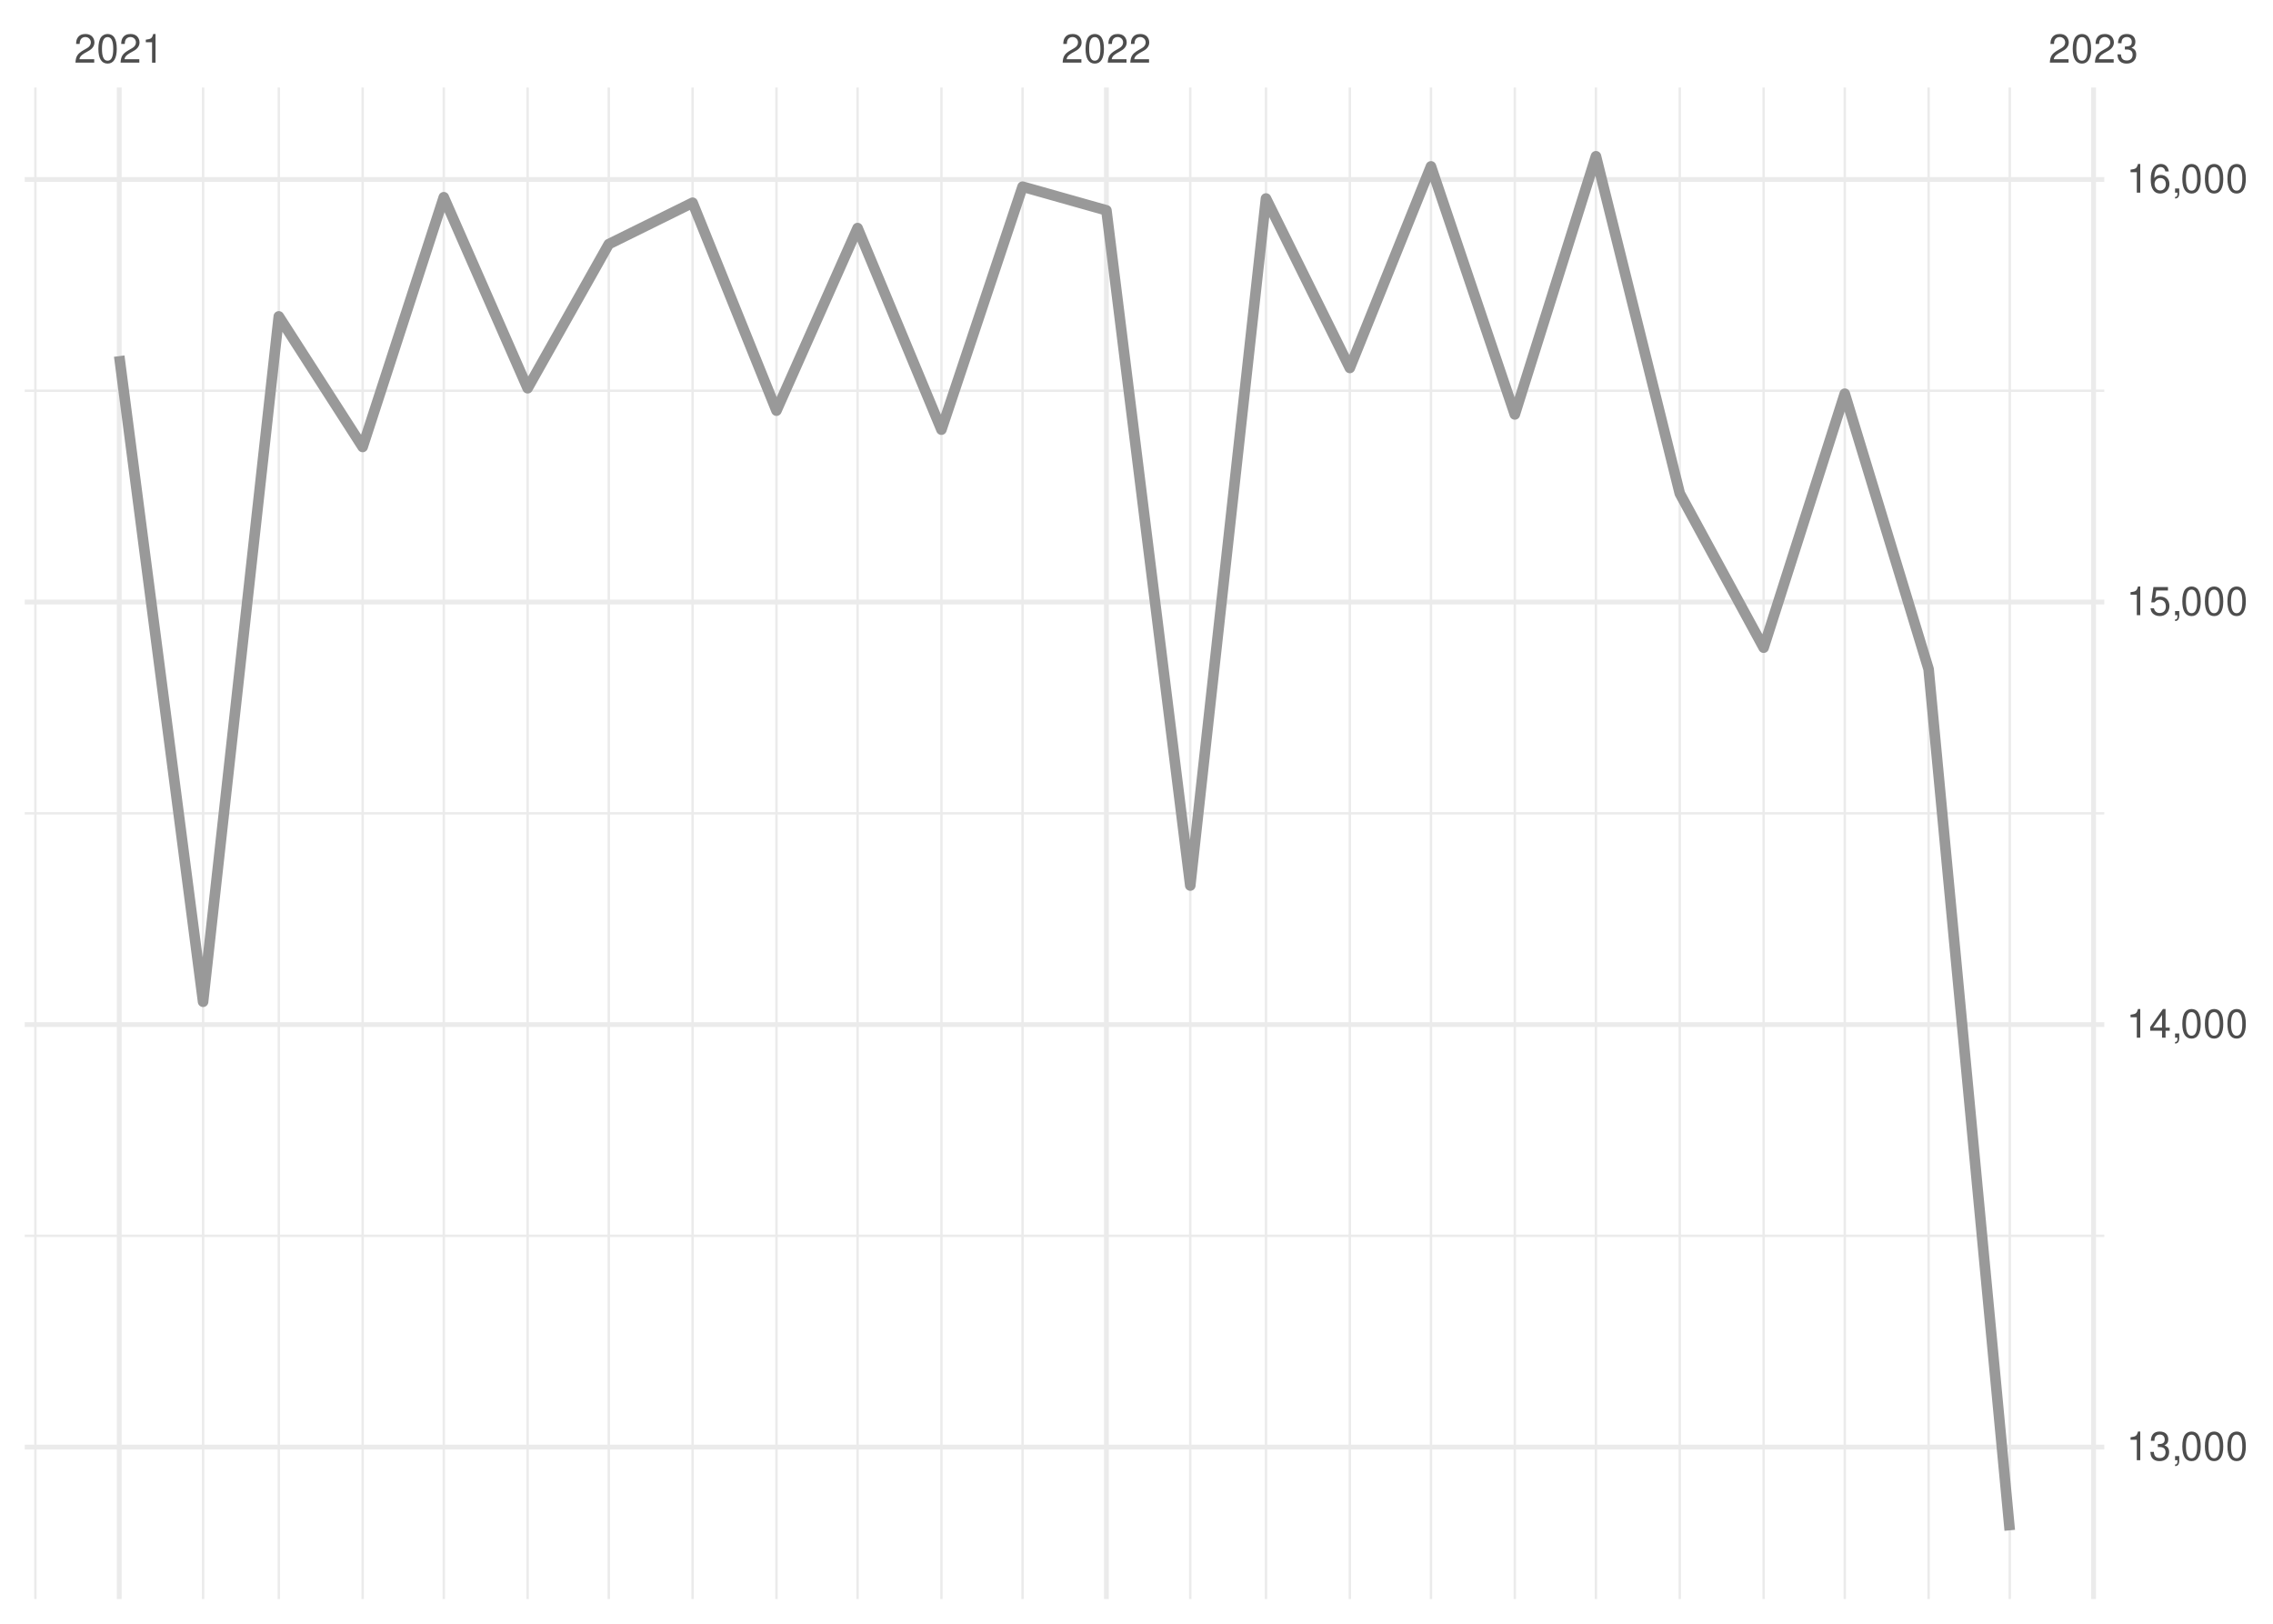
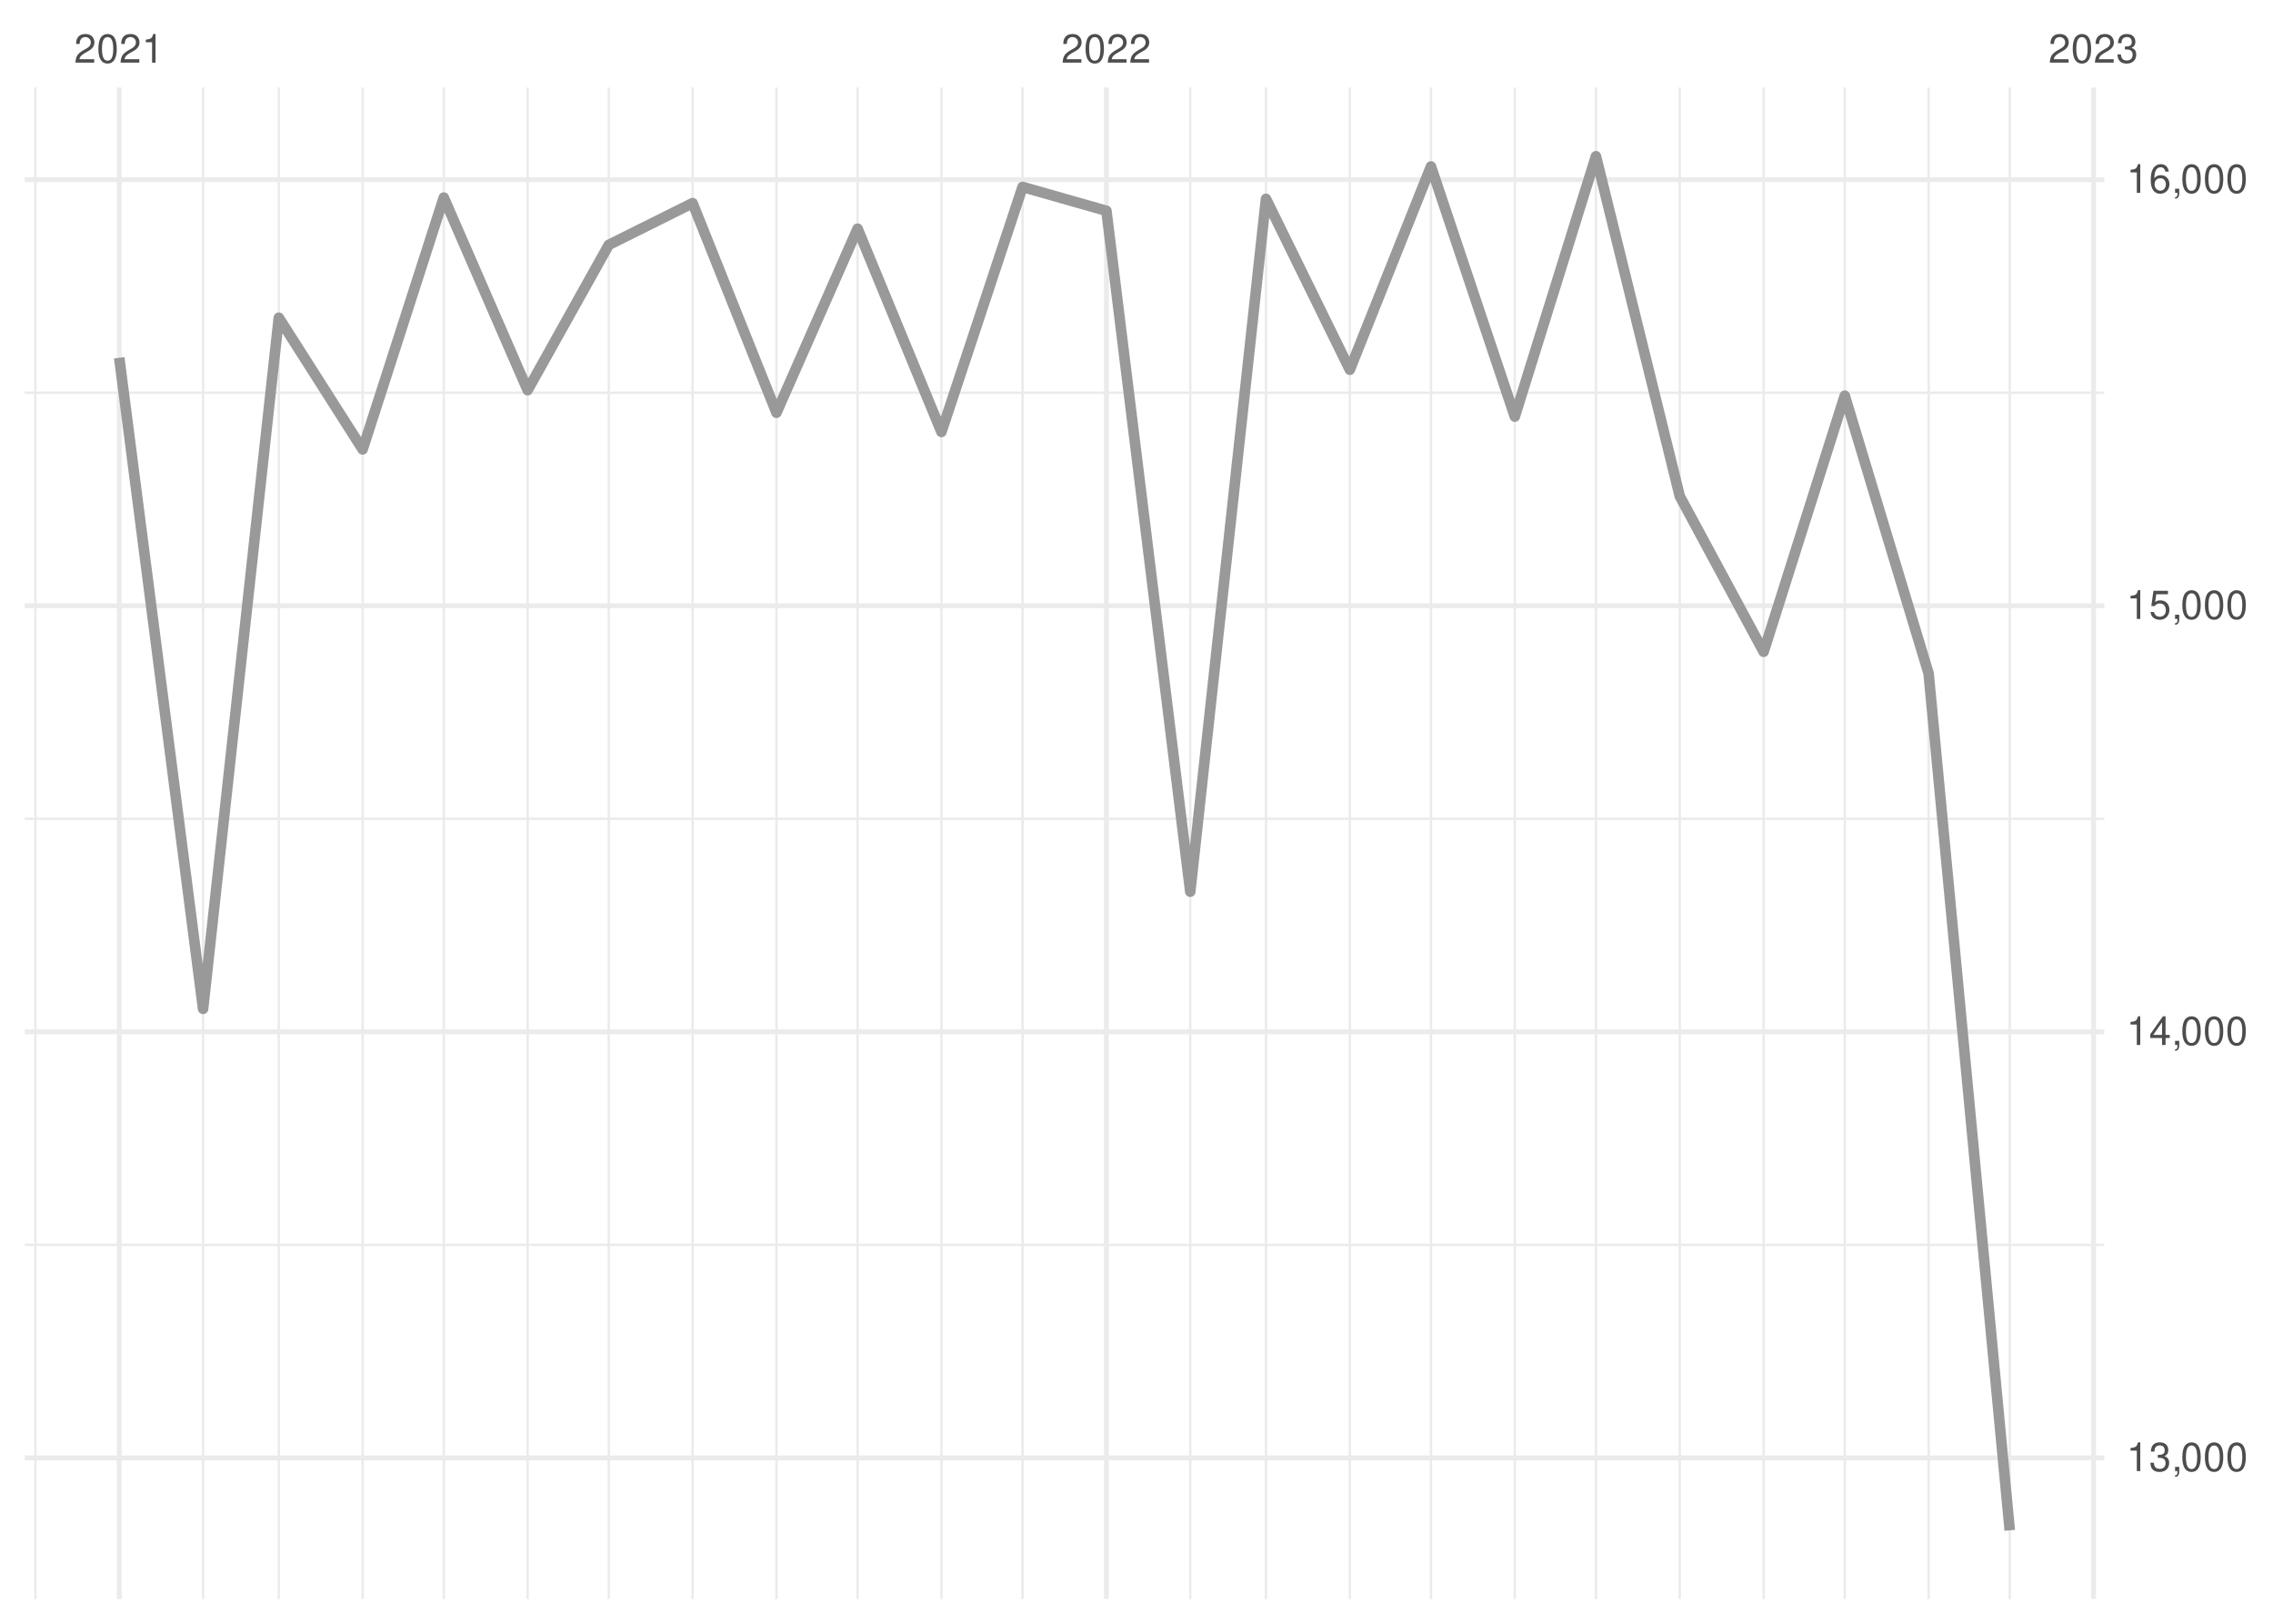
<svg xmlns="http://www.w3.org/2000/svg" xmlns:xlink="http://www.w3.org/1999/xlink" width="504pt" height="360pt" viewBox="0 0 504 360" version="1.1">
  <defs>
    <g>
      <symbol overflow="visible" id="glyph0-0">
        <path style="stroke:none;" d="" />
      </symbol>
      <symbol overflow="visible" id="glyph0-1">
        <path style="stroke:none;" d="M 4.453 -0.766 L 1.172 -0.766 C 1.25 -1.297 1.531 -1.625 2.297 -2.094 L 3.172 -2.594 C 4.047 -3.062 4.5 -3.719 4.5 -4.5 C 4.5 -5.031 4.281 -5.531 3.922 -5.875 C 3.547 -6.203 3.094 -6.359 2.5 -6.359 C 1.703 -6.359 1.125 -6.078 0.781 -5.531 C 0.547 -5.203 0.453 -4.797 0.438 -4.156 L 1.219 -4.156 C 1.234 -4.594 1.297 -4.844 1.406 -5.062 C 1.594 -5.438 2 -5.688 2.469 -5.688 C 3.172 -5.688 3.703 -5.172 3.703 -4.484 C 3.703 -3.969 3.406 -3.531 2.859 -3.219 L 2.047 -2.75 C 0.75 -2 0.375 -1.406 0.297 -0.016 L 4.453 -0.016 Z M 4.453 -0.766 " />
      </symbol>
      <symbol overflow="visible" id="glyph0-2">
        <path style="stroke:none;" d="M 2.422 -6.359 C 1.844 -6.359 1.312 -6.094 0.984 -5.672 C 0.578 -5.109 0.375 -4.25 0.375 -3.078 C 0.375 -0.938 1.078 0.203 2.422 0.203 C 3.734 0.203 4.453 -0.938 4.453 -3.031 C 4.453 -4.25 4.266 -5.078 3.859 -5.672 C 3.531 -6.109 3.016 -6.359 2.422 -6.359 Z M 2.422 -5.672 C 3.25 -5.672 3.672 -4.828 3.672 -3.094 C 3.672 -1.281 3.266 -0.438 2.406 -0.438 C 1.578 -0.438 1.172 -1.312 1.172 -3.062 C 1.172 -4.828 1.578 -5.672 2.422 -5.672 Z M 2.422 -5.672 " />
      </symbol>
      <symbol overflow="visible" id="glyph0-3">
        <path style="stroke:none;" d="M 2.281 -4.531 L 2.281 0 L 3.047 0 L 3.047 -6.359 L 2.547 -6.359 C 2.266 -5.391 2.094 -5.25 0.891 -5.094 L 0.891 -4.531 Z M 2.281 -4.531 " />
      </symbol>
      <symbol overflow="visible" id="glyph0-4">
        <path style="stroke:none;" d="M 1.938 -2.922 L 2.359 -2.922 C 3.203 -2.922 3.656 -2.531 3.656 -1.766 C 3.656 -0.969 3.172 -0.484 2.375 -0.484 C 1.516 -0.484 1.109 -0.922 1.062 -1.844 L 0.281 -1.844 C 0.312 -1.344 0.406 -1 0.547 -0.719 C 0.875 -0.109 1.484 0.203 2.344 0.203 C 3.625 0.203 4.453 -0.578 4.453 -1.781 C 4.453 -2.594 4.141 -3.031 3.391 -3.297 C 3.969 -3.531 4.266 -3.969 4.266 -4.609 C 4.266 -5.703 3.547 -6.359 2.359 -6.359 C 1.109 -6.359 0.438 -5.656 0.406 -4.312 L 1.188 -4.312 C 1.203 -4.703 1.234 -4.922 1.328 -5.109 C 1.5 -5.469 1.891 -5.688 2.375 -5.688 C 3.062 -5.688 3.469 -5.266 3.469 -4.578 C 3.469 -4.141 3.312 -3.859 2.969 -3.719 C 2.766 -3.625 2.484 -3.594 1.938 -3.578 Z M 1.938 -2.922 " />
      </symbol>
      <symbol overflow="visible" id="glyph0-5">
        <path style="stroke:none;" d="M 0.766 -0.922 L 0.766 0 L 1.297 0 L 1.297 0.156 C 1.297 0.766 1.172 0.938 0.766 0.953 L 0.766 1.297 C 1.344 1.312 1.688 0.891 1.688 0.141 L 1.688 -0.922 Z M 0.766 -0.922 " />
      </symbol>
      <symbol overflow="visible" id="glyph0-6">
        <path style="stroke:none;" d="M 2.875 -1.547 L 2.875 0 L 3.656 0 L 3.656 -1.547 L 4.578 -1.547 L 4.578 -2.234 L 3.656 -2.234 L 3.656 -6.359 L 3.078 -6.359 L 0.25 -2.359 L 0.25 -1.547 Z M 2.875 -2.234 L 0.922 -2.234 L 2.875 -5.047 Z M 2.875 -2.234 " />
      </symbol>
      <symbol overflow="visible" id="glyph0-7">
        <path style="stroke:none;" d="M 4.188 -6.234 L 0.969 -6.234 L 0.5 -2.844 L 1.219 -2.844 C 1.578 -3.266 1.875 -3.422 2.359 -3.422 C 3.203 -3.422 3.719 -2.844 3.719 -1.922 C 3.719 -1.031 3.203 -0.484 2.359 -0.484 C 1.688 -0.484 1.266 -0.828 1.078 -1.531 L 0.312 -1.531 C 0.406 -1.016 0.5 -0.781 0.688 -0.547 C 1.031 -0.078 1.672 0.203 2.375 0.203 C 3.641 0.203 4.516 -0.719 4.516 -2.031 C 4.516 -3.266 3.688 -4.109 2.5 -4.109 C 2.062 -4.109 1.703 -4 1.344 -3.734 L 1.594 -5.469 L 4.188 -5.469 Z M 4.188 -6.234 " />
      </symbol>
      <symbol overflow="visible" id="glyph0-8">
        <path style="stroke:none;" d="M 4.375 -4.703 C 4.234 -5.75 3.562 -6.359 2.609 -6.359 C 1.922 -6.359 1.312 -6.031 0.938 -5.453 C 0.547 -4.828 0.375 -4.062 0.375 -2.906 C 0.375 -1.828 0.531 -1.156 0.906 -0.594 C 1.234 -0.078 1.781 0.203 2.469 0.203 C 3.656 0.203 4.516 -0.688 4.516 -1.922 C 4.516 -3.094 3.719 -3.922 2.609 -3.922 C 1.984 -3.922 1.5 -3.688 1.172 -3.234 C 1.172 -4.797 1.672 -5.672 2.562 -5.672 C 3.109 -5.672 3.484 -5.328 3.609 -4.703 Z M 2.5 -3.234 C 3.25 -3.234 3.719 -2.703 3.719 -1.859 C 3.719 -1.062 3.188 -0.484 2.484 -0.484 C 1.766 -0.484 1.219 -1.094 1.219 -1.906 C 1.219 -2.688 1.734 -3.234 2.5 -3.234 Z M 2.5 -3.234 " />
      </symbol>
    </g>
    <clipPath id="clip1">
-       <path d="M 5.48 273 L 466.59 273 L 466.59 275 L 5.48 275 Z M 5.48 273 " />
+       <path d="M 5.48 275 L 466.59 275 L 466.59 277 L 5.48 277 Z M 5.48 275 " />
    </clipPath>
    <clipPath id="clip2">
-       <path d="M 5.48 180 L 466.59 180 L 466.59 181 L 5.48 181 Z M 5.48 180 " />
+       <path d="M 5.48 181 L 466.59 181 L 466.59 182 L 5.48 182 Z M 5.48 181 " />
    </clipPath>
    <clipPath id="clip3">
-       <path d="M 5.48 86 L 466.59 86 L 466.59 87 L 5.48 87 Z M 5.48 86 " />
+       <path d="M 5.48 86 L 466.59 86 L 466.59 88 L 5.48 88 Z M 5.48 86 " />
    </clipPath>
    <clipPath id="clip4">
      <path d="M 7 19.41 L 9 19.41 L 9 354.52 L 7 354.52 Z M 7 19.41 " />
    </clipPath>
    <clipPath id="clip5">
      <path d="M 44 19.41 L 46 19.41 L 46 354.52 L 44 354.52 Z M 44 19.41 " />
    </clipPath>
    <clipPath id="clip6">
      <path d="M 61 19.41 L 63 19.41 L 63 354.52 L 61 354.52 Z M 61 19.41 " />
    </clipPath>
    <clipPath id="clip7">
      <path d="M 80 19.41 L 81 19.41 L 81 354.52 L 80 354.52 Z M 80 19.41 " />
    </clipPath>
    <clipPath id="clip8">
      <path d="M 98 19.41 L 99 19.41 L 99 354.52 L 98 354.52 Z M 98 19.41 " />
    </clipPath>
    <clipPath id="clip9">
      <path d="M 116 19.41 L 118 19.41 L 118 354.52 L 116 354.52 Z M 116 19.41 " />
    </clipPath>
    <clipPath id="clip10">
      <path d="M 134 19.41 L 136 19.41 L 136 354.52 L 134 354.52 Z M 134 19.41 " />
    </clipPath>
    <clipPath id="clip11">
      <path d="M 153 19.41 L 154 19.41 L 154 354.52 L 153 354.52 Z M 153 19.41 " />
    </clipPath>
    <clipPath id="clip12">
      <path d="M 171 19.41 L 173 19.41 L 173 354.52 L 171 354.52 Z M 171 19.41 " />
    </clipPath>
    <clipPath id="clip13">
      <path d="M 189 19.41 L 191 19.41 L 191 354.52 L 189 354.52 Z M 189 19.41 " />
    </clipPath>
    <clipPath id="clip14">
      <path d="M 208 19.41 L 210 19.41 L 210 354.52 L 208 354.52 Z M 208 19.41 " />
    </clipPath>
    <clipPath id="clip15">
      <path d="M 226 19.41 L 228 19.41 L 228 354.52 L 226 354.52 Z M 226 19.41 " />
    </clipPath>
    <clipPath id="clip16">
      <path d="M 263 19.41 L 265 19.41 L 265 354.52 L 263 354.52 Z M 263 19.41 " />
    </clipPath>
    <clipPath id="clip17">
      <path d="M 280 19.41 L 281 19.41 L 281 354.52 L 280 354.52 Z M 280 19.41 " />
    </clipPath>
    <clipPath id="clip18">
      <path d="M 299 19.41 L 300 19.41 L 300 354.52 L 299 354.52 Z M 299 19.41 " />
    </clipPath>
    <clipPath id="clip19">
      <path d="M 317 19.41 L 318 19.41 L 318 354.52 L 317 354.52 Z M 317 19.41 " />
    </clipPath>
    <clipPath id="clip20">
      <path d="M 335 19.41 L 337 19.41 L 337 354.52 L 335 354.52 Z M 335 19.41 " />
    </clipPath>
    <clipPath id="clip21">
      <path d="M 353 19.41 L 355 19.41 L 355 354.52 L 353 354.52 Z M 353 19.41 " />
    </clipPath>
    <clipPath id="clip22">
      <path d="M 372 19.41 L 373 19.41 L 373 354.52 L 372 354.52 Z M 372 19.41 " />
    </clipPath>
    <clipPath id="clip23">
      <path d="M 390 19.41 L 392 19.41 L 392 354.52 L 390 354.52 Z M 390 19.41 " />
    </clipPath>
    <clipPath id="clip24">
      <path d="M 408 19.41 L 410 19.41 L 410 354.52 L 408 354.52 Z M 408 19.41 " />
    </clipPath>
    <clipPath id="clip25">
      <path d="M 427 19.41 L 428 19.41 L 428 354.52 L 427 354.52 Z M 427 19.41 " />
    </clipPath>
    <clipPath id="clip26">
      <path d="M 445 19.41 L 446 19.41 L 446 354.52 L 445 354.52 Z M 445 19.41 " />
    </clipPath>
    <clipPath id="clip27">
-       <path d="M 5.48 320 L 466.59 320 L 466.59 322 L 5.48 322 Z M 5.48 320 " />
+       <path d="M 5.48 322 L 466.59 322 L 466.59 324 L 5.48 324 Z M 5.48 322 " />
    </clipPath>
    <clipPath id="clip28">
-       <path d="M 5.48 226 L 466.59 226 L 466.59 228 L 5.48 228 Z M 5.48 226 " />
+       <path d="M 5.48 228 L 466.59 228 L 466.59 230 L 5.48 230 Z M 5.48 228 " />
    </clipPath>
    <clipPath id="clip29">
-       <path d="M 5.48 132 L 466.59 132 L 466.59 135 L 5.48 135 Z M 5.48 132 " />
+       <path d="M 5.48 133 L 466.59 133 L 466.59 135 L 5.48 135 Z M 5.48 133 " />
    </clipPath>
    <clipPath id="clip30">
      <path d="M 5.48 39 L 466.59 39 L 466.59 41 L 5.48 41 Z M 5.48 39 " />
    </clipPath>
    <clipPath id="clip31">
      <path d="M 25 19.41 L 27 19.41 L 27 354.52 L 25 354.52 Z M 25 19.41 " />
    </clipPath>
    <clipPath id="clip32">
      <path d="M 244 19.41 L 246 19.41 L 246 354.52 L 244 354.52 Z M 244 19.41 " />
    </clipPath>
    <clipPath id="clip33">
      <path d="M 463 19.41 L 465 19.41 L 465 354.52 L 463 354.52 Z M 463 19.41 " />
    </clipPath>
  </defs>
  <g id="surface26">
    <rect x="0" y="0" width="504" height="360" style="fill:rgb(100%,100%,100%);fill-opacity:1;stroke:none;" />
    <g clip-path="url(#clip1)" clip-rule="nonzero">
-       <path style="fill:none;stroke-width:0.533;stroke-linecap:butt;stroke-linejoin:round;stroke:rgb(92.157%,92.157%,92.157%);stroke-opacity:1;stroke-miterlimit:10;" d="M 5.48 273.992 L 466.59 273.992 " />
+       <path style="fill:none;stroke-width:0.533;stroke-linecap:butt;stroke-linejoin:round;stroke:rgb(92.157%,92.157%,92.157%);stroke-opacity:1;stroke-miterlimit:10;" d="M 5.48 275.996 L 466.59 275.996 " />
    </g>
    <g clip-path="url(#clip2)" clip-rule="nonzero">
-       <path style="fill:none;stroke-width:0.533;stroke-linecap:butt;stroke-linejoin:round;stroke:rgb(92.157%,92.157%,92.157%);stroke-opacity:1;stroke-miterlimit:10;" d="M 5.48 180.316 L 466.59 180.316 " />
+       <path style="fill:none;stroke-width:0.533;stroke-linecap:butt;stroke-linejoin:round;stroke:rgb(92.157%,92.157%,92.157%);stroke-opacity:1;stroke-miterlimit:10;" d="M 5.48 181.535 L 466.59 181.535 " />
    </g>
    <g clip-path="url(#clip3)" clip-rule="nonzero">
-       <path style="fill:none;stroke-width:0.533;stroke-linecap:butt;stroke-linejoin:round;stroke:rgb(92.157%,92.157%,92.157%);stroke-opacity:1;stroke-miterlimit:10;" d="M 5.48 86.637 L 466.59 86.637 " />
+       <path style="fill:none;stroke-width:0.533;stroke-linecap:butt;stroke-linejoin:round;stroke:rgb(92.157%,92.157%,92.157%);stroke-opacity:1;stroke-miterlimit:10;" d="M 5.48 87.07 L 466.59 87.07 " />
    </g>
    <g clip-path="url(#clip4)" clip-rule="nonzero">
      <path style="fill:none;stroke-width:0.533;stroke-linecap:butt;stroke-linejoin:round;stroke:rgb(92.157%,92.157%,92.157%);stroke-opacity:1;stroke-miterlimit:10;" d="M 7.848 354.52 L 7.848 19.41 " />
    </g>
    <g clip-path="url(#clip5)" clip-rule="nonzero">
      <path style="fill:none;stroke-width:0.533;stroke-linecap:butt;stroke-linejoin:round;stroke:rgb(92.157%,92.157%,92.157%);stroke-opacity:1;stroke-miterlimit:10;" d="M 45.031 354.52 L 45.031 19.41 " />
    </g>
    <g clip-path="url(#clip6)" clip-rule="nonzero">
      <path style="fill:none;stroke-width:0.533;stroke-linecap:butt;stroke-linejoin:round;stroke:rgb(92.157%,92.157%,92.157%);stroke-opacity:1;stroke-miterlimit:10;" d="M 61.82 354.52 L 61.82 19.41 " />
    </g>
    <g clip-path="url(#clip7)" clip-rule="nonzero">
      <path style="fill:none;stroke-width:0.533;stroke-linecap:butt;stroke-linejoin:round;stroke:rgb(92.157%,92.157%,92.157%);stroke-opacity:1;stroke-miterlimit:10;" d="M 80.41 354.52 L 80.41 19.41 " />
    </g>
    <g clip-path="url(#clip8)" clip-rule="nonzero">
      <path style="fill:none;stroke-width:0.533;stroke-linecap:butt;stroke-linejoin:round;stroke:rgb(92.157%,92.157%,92.157%);stroke-opacity:1;stroke-miterlimit:10;" d="M 98.402 354.52 L 98.402 19.41 " />
    </g>
    <g clip-path="url(#clip9)" clip-rule="nonzero">
      <path style="fill:none;stroke-width:0.533;stroke-linecap:butt;stroke-linejoin:round;stroke:rgb(92.157%,92.157%,92.157%);stroke-opacity:1;stroke-miterlimit:10;" d="M 116.992 354.52 L 116.992 19.41 " />
    </g>
    <g clip-path="url(#clip10)" clip-rule="nonzero">
      <path style="fill:none;stroke-width:0.533;stroke-linecap:butt;stroke-linejoin:round;stroke:rgb(92.157%,92.157%,92.157%);stroke-opacity:1;stroke-miterlimit:10;" d="M 134.984 354.52 L 134.984 19.41 " />
    </g>
    <g clip-path="url(#clip11)" clip-rule="nonzero">
      <path style="fill:none;stroke-width:0.533;stroke-linecap:butt;stroke-linejoin:round;stroke:rgb(92.157%,92.157%,92.157%);stroke-opacity:1;stroke-miterlimit:10;" d="M 153.574 354.52 L 153.574 19.41 " />
    </g>
    <g clip-path="url(#clip12)" clip-rule="nonzero">
      <path style="fill:none;stroke-width:0.533;stroke-linecap:butt;stroke-linejoin:round;stroke:rgb(92.157%,92.157%,92.157%);stroke-opacity:1;stroke-miterlimit:10;" d="M 172.168 354.52 L 172.168 19.41 " />
    </g>
    <g clip-path="url(#clip13)" clip-rule="nonzero">
      <path style="fill:none;stroke-width:0.533;stroke-linecap:butt;stroke-linejoin:round;stroke:rgb(92.157%,92.157%,92.157%);stroke-opacity:1;stroke-miterlimit:10;" d="M 190.156 354.52 L 190.156 19.41 " />
    </g>
    <g clip-path="url(#clip14)" clip-rule="nonzero">
      <path style="fill:none;stroke-width:0.533;stroke-linecap:butt;stroke-linejoin:round;stroke:rgb(92.157%,92.157%,92.157%);stroke-opacity:1;stroke-miterlimit:10;" d="M 208.746 354.52 L 208.746 19.41 " />
    </g>
    <g clip-path="url(#clip15)" clip-rule="nonzero">
      <path style="fill:none;stroke-width:0.533;stroke-linecap:butt;stroke-linejoin:round;stroke:rgb(92.157%,92.157%,92.157%);stroke-opacity:1;stroke-miterlimit:10;" d="M 226.738 354.52 L 226.738 19.41 " />
    </g>
    <g clip-path="url(#clip16)" clip-rule="nonzero">
      <path style="fill:none;stroke-width:0.533;stroke-linecap:butt;stroke-linejoin:round;stroke:rgb(92.157%,92.157%,92.157%);stroke-opacity:1;stroke-miterlimit:10;" d="M 263.922 354.52 L 263.922 19.41 " />
    </g>
    <g clip-path="url(#clip17)" clip-rule="nonzero">
      <path style="fill:none;stroke-width:0.533;stroke-linecap:butt;stroke-linejoin:round;stroke:rgb(92.157%,92.157%,92.157%);stroke-opacity:1;stroke-miterlimit:10;" d="M 280.711 354.52 L 280.711 19.41 " />
    </g>
    <g clip-path="url(#clip18)" clip-rule="nonzero">
      <path style="fill:none;stroke-width:0.533;stroke-linecap:butt;stroke-linejoin:round;stroke:rgb(92.157%,92.157%,92.157%);stroke-opacity:1;stroke-miterlimit:10;" d="M 299.301 354.52 L 299.301 19.41 " />
    </g>
    <g clip-path="url(#clip19)" clip-rule="nonzero">
      <path style="fill:none;stroke-width:0.533;stroke-linecap:butt;stroke-linejoin:round;stroke:rgb(92.157%,92.157%,92.157%);stroke-opacity:1;stroke-miterlimit:10;" d="M 317.293 354.52 L 317.293 19.41 " />
    </g>
    <g clip-path="url(#clip20)" clip-rule="nonzero">
      <path style="fill:none;stroke-width:0.533;stroke-linecap:butt;stroke-linejoin:round;stroke:rgb(92.157%,92.157%,92.157%);stroke-opacity:1;stroke-miterlimit:10;" d="M 335.883 354.52 L 335.883 19.41 " />
    </g>
    <g clip-path="url(#clip21)" clip-rule="nonzero">
      <path style="fill:none;stroke-width:0.533;stroke-linecap:butt;stroke-linejoin:round;stroke:rgb(92.157%,92.157%,92.157%);stroke-opacity:1;stroke-miterlimit:10;" d="M 353.875 354.52 L 353.875 19.41 " />
    </g>
    <g clip-path="url(#clip22)" clip-rule="nonzero">
      <path style="fill:none;stroke-width:0.533;stroke-linecap:butt;stroke-linejoin:round;stroke:rgb(92.157%,92.157%,92.157%);stroke-opacity:1;stroke-miterlimit:10;" d="M 372.465 354.52 L 372.465 19.41 " />
    </g>
    <g clip-path="url(#clip23)" clip-rule="nonzero">
      <path style="fill:none;stroke-width:0.533;stroke-linecap:butt;stroke-linejoin:round;stroke:rgb(92.157%,92.157%,92.157%);stroke-opacity:1;stroke-miterlimit:10;" d="M 391.059 354.52 L 391.059 19.41 " />
    </g>
    <g clip-path="url(#clip24)" clip-rule="nonzero">
      <path style="fill:none;stroke-width:0.533;stroke-linecap:butt;stroke-linejoin:round;stroke:rgb(92.157%,92.157%,92.157%);stroke-opacity:1;stroke-miterlimit:10;" d="M 409.047 354.52 L 409.047 19.41 " />
    </g>
    <g clip-path="url(#clip25)" clip-rule="nonzero">
      <path style="fill:none;stroke-width:0.533;stroke-linecap:butt;stroke-linejoin:round;stroke:rgb(92.157%,92.157%,92.157%);stroke-opacity:1;stroke-miterlimit:10;" d="M 427.637 354.52 L 427.637 19.41 " />
    </g>
    <g clip-path="url(#clip26)" clip-rule="nonzero">
      <path style="fill:none;stroke-width:0.533;stroke-linecap:butt;stroke-linejoin:round;stroke:rgb(92.157%,92.157%,92.157%);stroke-opacity:1;stroke-miterlimit:10;" d="M 445.629 354.52 L 445.629 19.41 " />
    </g>
    <g clip-path="url(#clip27)" clip-rule="nonzero">
-       <path style="fill:none;stroke-width:1.067;stroke-linecap:butt;stroke-linejoin:round;stroke:rgb(92.157%,92.157%,92.157%);stroke-opacity:1;stroke-miterlimit:10;" d="M 5.48 320.832 L 466.59 320.832 " />
+       <path style="fill:none;stroke-width:1.067;stroke-linecap:butt;stroke-linejoin:round;stroke:rgb(92.157%,92.157%,92.157%);stroke-opacity:1;stroke-miterlimit:10;" d="M 5.48 323.23 L 466.59 323.23 " />
    </g>
    <g clip-path="url(#clip28)" clip-rule="nonzero">
-       <path style="fill:none;stroke-width:1.067;stroke-linecap:butt;stroke-linejoin:round;stroke:rgb(92.157%,92.157%,92.157%);stroke-opacity:1;stroke-miterlimit:10;" d="M 5.48 227.152 L 466.59 227.152 " />
+       <path style="fill:none;stroke-width:1.067;stroke-linecap:butt;stroke-linejoin:round;stroke:rgb(92.157%,92.157%,92.157%);stroke-opacity:1;stroke-miterlimit:10;" d="M 5.48 228.766 L 466.59 228.766 " />
    </g>
    <g clip-path="url(#clip29)" clip-rule="nonzero">
-       <path style="fill:none;stroke-width:1.067;stroke-linecap:butt;stroke-linejoin:round;stroke:rgb(92.157%,92.157%,92.157%);stroke-opacity:1;stroke-miterlimit:10;" d="M 5.48 133.477 L 466.59 133.477 " />
+       <path style="fill:none;stroke-width:1.067;stroke-linecap:butt;stroke-linejoin:round;stroke:rgb(92.157%,92.157%,92.157%);stroke-opacity:1;stroke-miterlimit:10;" d="M 5.48 134.301 L 466.59 134.301 " />
    </g>
    <g clip-path="url(#clip30)" clip-rule="nonzero">
-       <path style="fill:none;stroke-width:1.067;stroke-linecap:butt;stroke-linejoin:round;stroke:rgb(92.157%,92.157%,92.157%);stroke-opacity:1;stroke-miterlimit:10;" d="M 5.48 39.797 L 466.59 39.797 " />
+       <path style="fill:none;stroke-width:1.067;stroke-linecap:butt;stroke-linejoin:round;stroke:rgb(92.157%,92.157%,92.157%);stroke-opacity:1;stroke-miterlimit:10;" d="M 5.48 39.84 L 466.59 39.84 " />
    </g>
    <g clip-path="url(#clip31)" clip-rule="nonzero">
      <path style="fill:none;stroke-width:1.067;stroke-linecap:butt;stroke-linejoin:round;stroke:rgb(92.157%,92.157%,92.157%);stroke-opacity:1;stroke-miterlimit:10;" d="M 26.438 354.52 L 26.438 19.41 " />
    </g>
    <g clip-path="url(#clip32)" clip-rule="nonzero">
      <path style="fill:none;stroke-width:1.067;stroke-linecap:butt;stroke-linejoin:round;stroke:rgb(92.157%,92.157%,92.157%);stroke-opacity:1;stroke-miterlimit:10;" d="M 245.328 354.52 L 245.328 19.41 " />
    </g>
    <g clip-path="url(#clip33)" clip-rule="nonzero">
      <path style="fill:none;stroke-width:1.067;stroke-linecap:butt;stroke-linejoin:round;stroke:rgb(92.157%,92.157%,92.157%);stroke-opacity:1;stroke-miterlimit:10;" d="M 464.219 354.52 L 464.219 19.41 " />
    </g>
-     <path style="fill:none;stroke-width:2.347;stroke-linecap:butt;stroke-linejoin:round;stroke:rgb(60%,60%,60%);stroke-opacity:1;stroke-miterlimit:10;" d="M 26.438 78.953 L 45.031 222.094 L 61.82 70.148 L 80.41 99.094 L 98.402 43.73 L 116.992 86.074 L 134.984 54.129 L 153.574 44.949 L 172.168 91.039 L 190.156 50.57 L 208.746 95.254 L 226.738 41.387 L 245.328 46.633 L 263.922 196.332 L 280.711 44.012 L 299.301 81.578 L 317.293 36.891 L 335.883 91.883 L 353.875 34.645 L 372.465 109.398 L 391.059 143.594 L 409.047 87.289 L 427.637 148.371 L 445.629 339.289 " />
+     <path style="fill:none;stroke-width:2.347;stroke-linecap:butt;stroke-linejoin:round;stroke:rgb(60%,60%,60%);stroke-opacity:1;stroke-miterlimit:10;" d="M 26.438 79.324 L 45.031 223.664 L 61.82 70.445 L 80.41 99.633 L 98.402 43.805 L 116.992 86.504 L 134.984 54.293 L 153.574 45.035 L 172.168 91.512 L 190.156 50.703 L 208.746 95.762 L 226.738 41.445 L 245.328 46.734 L 263.922 197.688 L 280.711 44.09 L 299.301 81.969 L 317.293 36.91 L 335.883 92.359 L 353.875 34.645 L 372.465 110.023 L 391.059 144.504 L 409.047 87.73 L 427.637 149.32 L 445.629 339.289 " />
    <g style="fill:rgb(30.196%,30.196%,30.196%);fill-opacity:1;">
      <use xlink:href="#glyph0-1" x="16.438" y="13.896" />
      <use xlink:href="#glyph0-2" x="21.438" y="13.896" />
      <use xlink:href="#glyph0-1" x="26.438" y="13.896" />
      <use xlink:href="#glyph0-3" x="31.438" y="13.896" />
    </g>
    <g style="fill:rgb(30.196%,30.196%,30.196%);fill-opacity:1;">
      <use xlink:href="#glyph0-1" x="235.328" y="13.896" />
      <use xlink:href="#glyph0-2" x="240.328" y="13.896" />
      <use xlink:href="#glyph0-1" x="245.328" y="13.896" />
      <use xlink:href="#glyph0-1" x="250.328" y="13.896" />
    </g>
    <g style="fill:rgb(30.196%,30.196%,30.196%);fill-opacity:1;">
      <use xlink:href="#glyph0-1" x="454.219" y="13.896" />
      <use xlink:href="#glyph0-2" x="459.219" y="13.896" />
      <use xlink:href="#glyph0-1" x="464.219" y="13.896" />
      <use xlink:href="#glyph0-4" x="469.219" y="13.896" />
    </g>
    <g style="fill:rgb(30.196%,30.196%,30.196%);fill-opacity:1;">
-       <use xlink:href="#glyph0-3" x="471.52" y="323.747" />
-       <use xlink:href="#glyph0-4" x="476.52" y="323.747" />
-       <use xlink:href="#glyph0-5" x="481.52" y="323.747" />
-       <use xlink:href="#glyph0-2" x="483.52" y="323.747" />
-       <use xlink:href="#glyph0-2" x="488.52" y="323.747" />
-       <use xlink:href="#glyph0-2" x="493.52" y="323.747" />
-     </g>
-     <g style="fill:rgb(30.196%,30.196%,30.196%);fill-opacity:1;">
-       <use xlink:href="#glyph0-3" x="471.52" y="230.067" />
-       <use xlink:href="#glyph0-6" x="476.52" y="230.067" />
-       <use xlink:href="#glyph0-5" x="481.52" y="230.067" />
-       <use xlink:href="#glyph0-2" x="483.52" y="230.067" />
-       <use xlink:href="#glyph0-2" x="488.52" y="230.067" />
-       <use xlink:href="#glyph0-2" x="493.52" y="230.067" />
-     </g>
-     <g style="fill:rgb(30.196%,30.196%,30.196%);fill-opacity:1;">
-       <use xlink:href="#glyph0-3" x="471.52" y="136.392" />
-       <use xlink:href="#glyph0-7" x="476.52" y="136.392" />
-       <use xlink:href="#glyph0-5" x="481.52" y="136.392" />
-       <use xlink:href="#glyph0-2" x="483.52" y="136.392" />
-       <use xlink:href="#glyph0-2" x="488.52" y="136.392" />
-       <use xlink:href="#glyph0-2" x="493.52" y="136.392" />
-     </g>
-     <g style="fill:rgb(30.196%,30.196%,30.196%);fill-opacity:1;">
-       <use xlink:href="#glyph0-3" x="471.52" y="42.712" />
-       <use xlink:href="#glyph0-8" x="476.52" y="42.712" />
-       <use xlink:href="#glyph0-5" x="481.52" y="42.712" />
-       <use xlink:href="#glyph0-2" x="483.52" y="42.712" />
-       <use xlink:href="#glyph0-2" x="488.52" y="42.712" />
-       <use xlink:href="#glyph0-2" x="493.52" y="42.712" />
+       <use xlink:href="#glyph0-3" x="471.52" y="326.146" />
+       <use xlink:href="#glyph0-4" x="476.52" y="326.146" />
+       <use xlink:href="#glyph0-5" x="481.52" y="326.146" />
+       <use xlink:href="#glyph0-2" x="483.52" y="326.146" />
+       <use xlink:href="#glyph0-2" x="488.52" y="326.146" />
+       <use xlink:href="#glyph0-2" x="493.52" y="326.146" />
+     </g>
+     <g style="fill:rgb(30.196%,30.196%,30.196%);fill-opacity:1;">
+       <use xlink:href="#glyph0-3" x="471.52" y="231.681" />
+       <use xlink:href="#glyph0-6" x="476.52" y="231.681" />
+       <use xlink:href="#glyph0-5" x="481.52" y="231.681" />
+       <use xlink:href="#glyph0-2" x="483.52" y="231.681" />
+       <use xlink:href="#glyph0-2" x="488.52" y="231.681" />
+       <use xlink:href="#glyph0-2" x="493.52" y="231.681" />
+     </g>
+     <g style="fill:rgb(30.196%,30.196%,30.196%);fill-opacity:1;">
+       <use xlink:href="#glyph0-3" x="471.52" y="137.216" />
+       <use xlink:href="#glyph0-7" x="476.52" y="137.216" />
+       <use xlink:href="#glyph0-5" x="481.52" y="137.216" />
+       <use xlink:href="#glyph0-2" x="483.52" y="137.216" />
+       <use xlink:href="#glyph0-2" x="488.52" y="137.216" />
+       <use xlink:href="#glyph0-2" x="493.52" y="137.216" />
+     </g>
+     <g style="fill:rgb(30.196%,30.196%,30.196%);fill-opacity:1;">
+       <use xlink:href="#glyph0-3" x="471.52" y="42.755" />
+       <use xlink:href="#glyph0-8" x="476.52" y="42.755" />
+       <use xlink:href="#glyph0-5" x="481.52" y="42.755" />
+       <use xlink:href="#glyph0-2" x="483.52" y="42.755" />
+       <use xlink:href="#glyph0-2" x="488.52" y="42.755" />
+       <use xlink:href="#glyph0-2" x="493.52" y="42.755" />
    </g>
  </g>
</svg>
